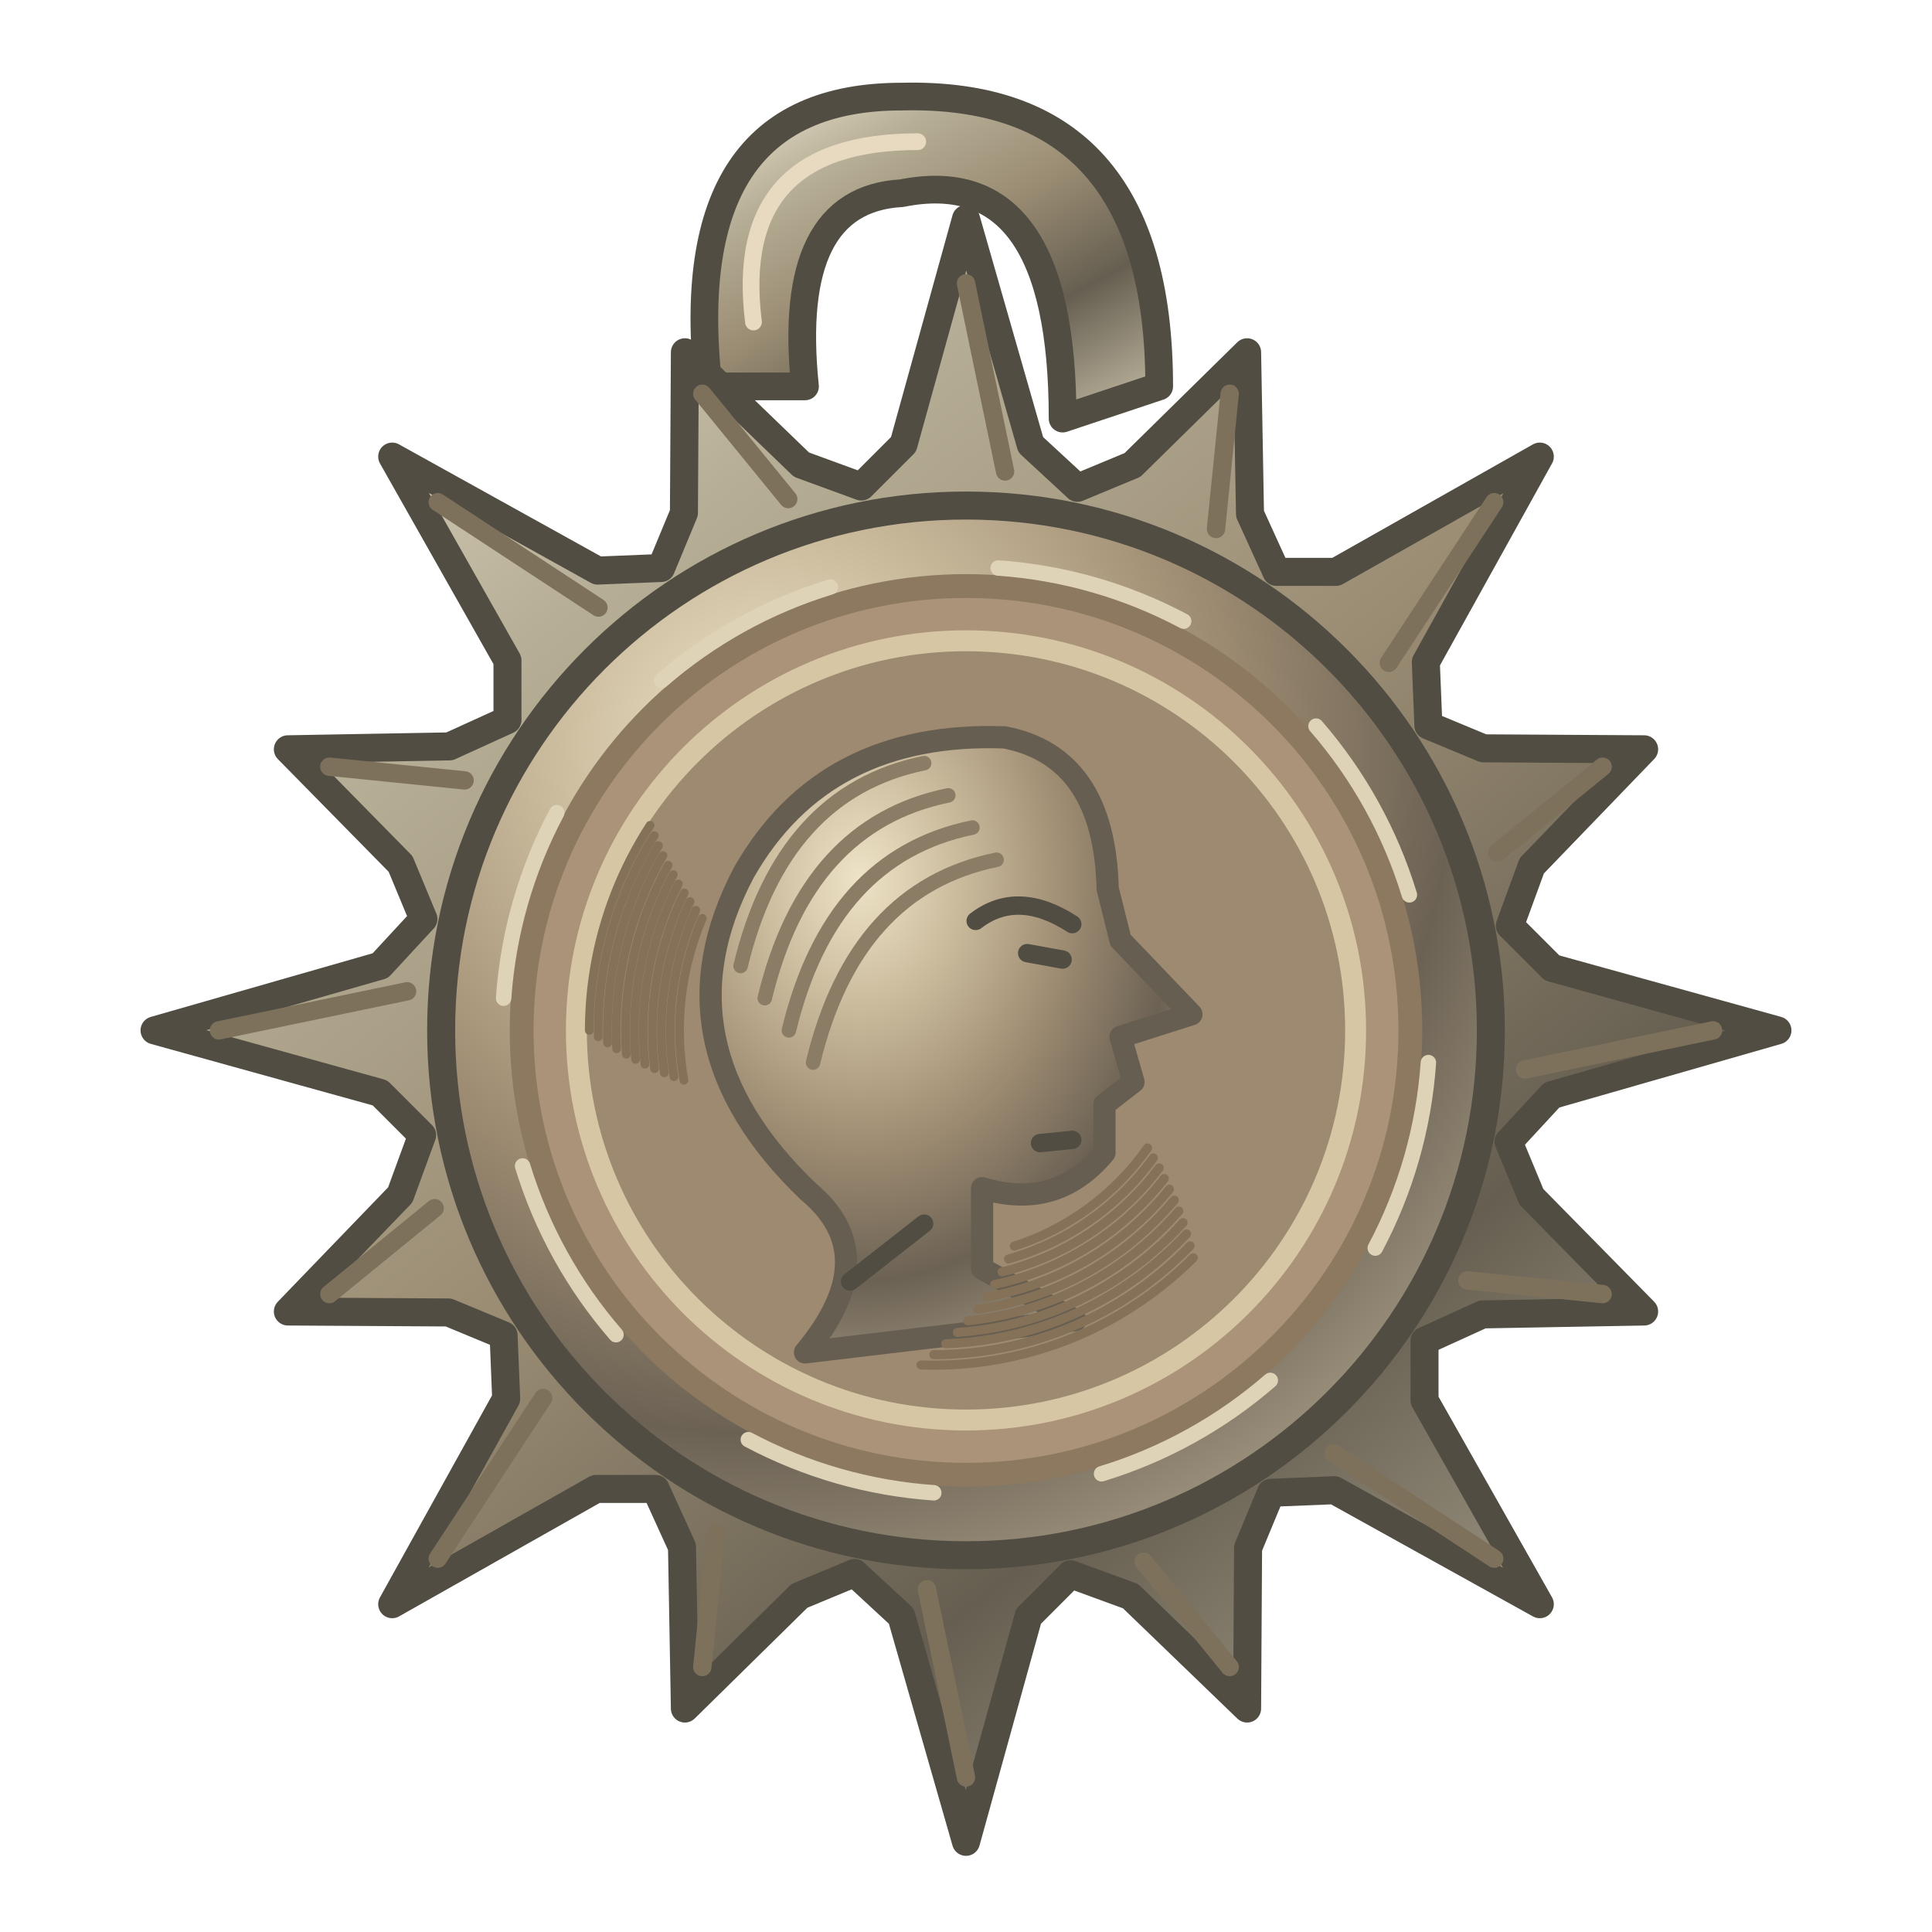
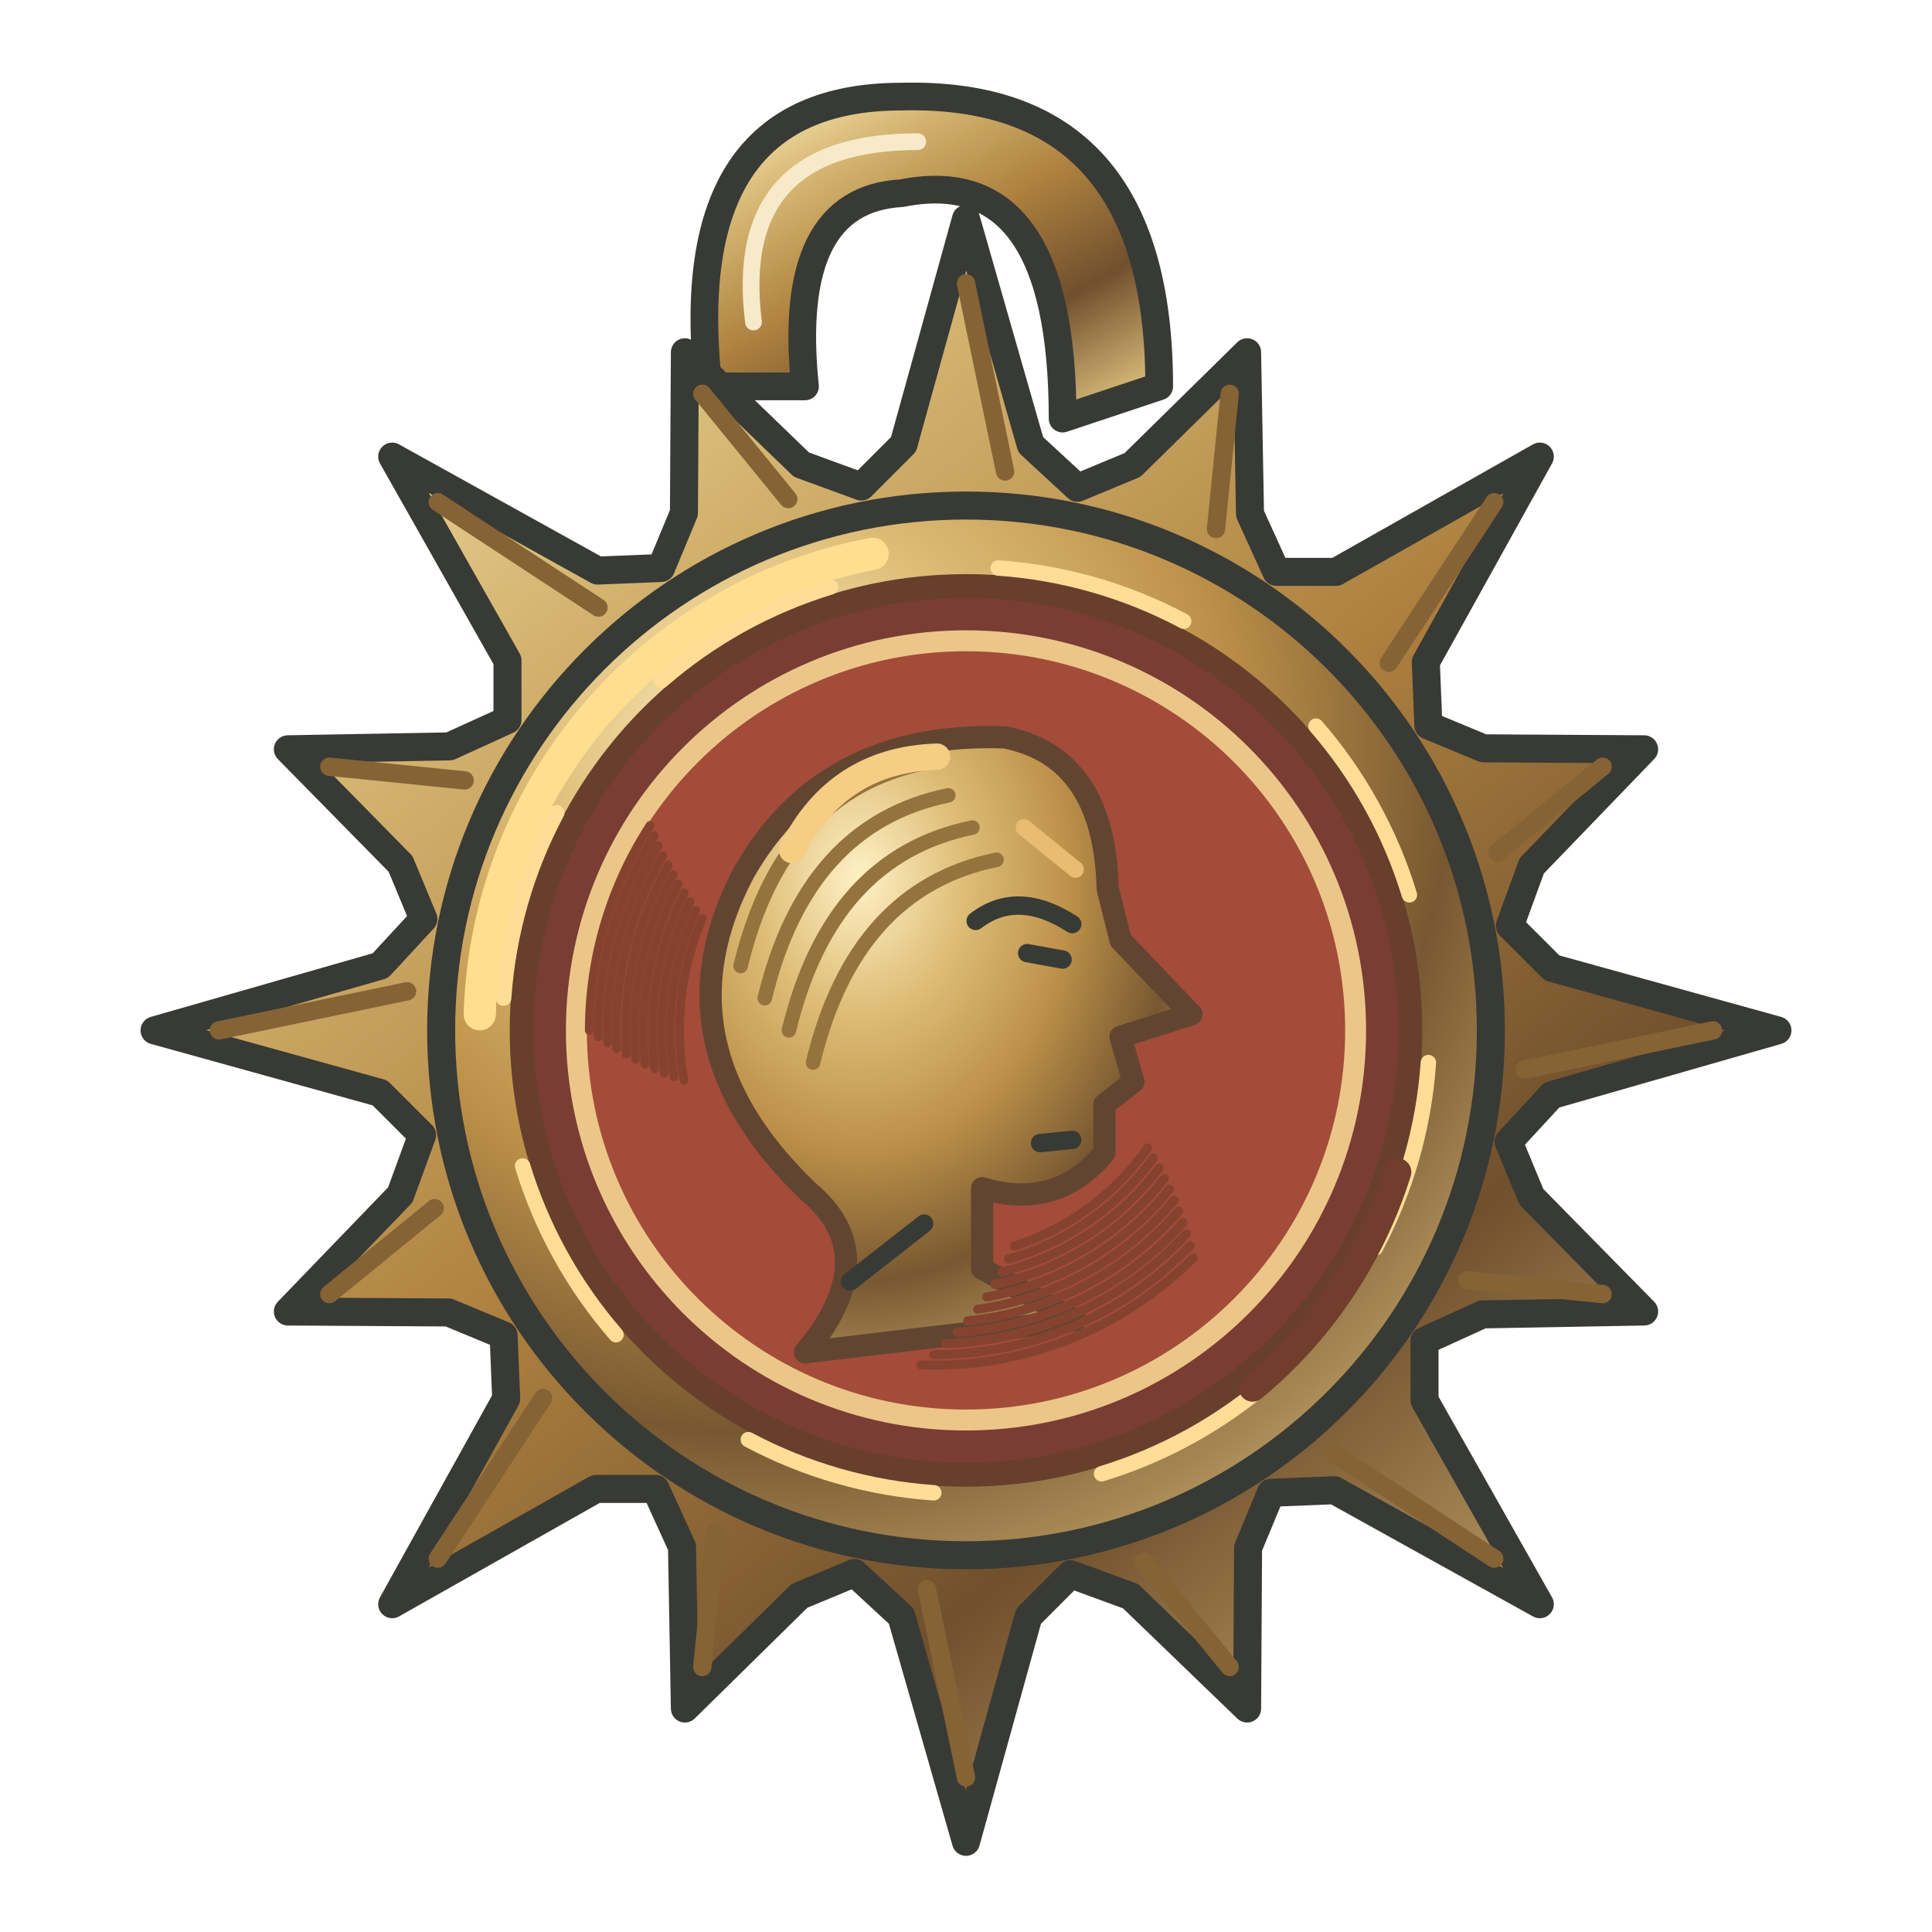
<svg xmlns="http://www.w3.org/2000/svg" width="60" height="60" viewBox="0 0 60 60">
  <defs>
    <linearGradient id="metal" x1="0.05" y1="0" x2="0.83" y2="1">
-       <stop offset="0.000" stop-color="#ebe3ce" />
-       <stop offset="0.250" stop-color="#b6ae96" />
-       <stop offset="0.500" stop-color="#9a8c73" />
-       <stop offset="0.750" stop-color="#665f51" />
-       <stop offset="1.000" stop-color="#b3aa95" />
+       <stop offset="0.000" stop-color="#fff0bd" />
+       <stop offset="0.250" stop-color="#d4b470" />
+       <stop offset="0.500" stop-color="#ad803f" />
+       <stop offset="0.750" stop-color="#70502d" />
+       <stop offset="1.000" stop-color="#d7bb79" />
    </linearGradient>
    <linearGradient id="iron" x1="0.05" y1="0" x2="0.83" y2="1">
-       <stop offset="0.000" stop-color="#f1ebd7" />
-       <stop offset="0.250" stop-color="#a8aea5" />
-       <stop offset="0.500" stop-color="#788480" />
-       <stop offset="0.750" stop-color="#aaa99b" />
-       <stop offset="1.000" stop-color="#777c74" />
+       <stop offset="0.000" stop-color="#f2f4e8" />
+       <stop offset="0.250" stop-color="#c1d0cb" />
+       <stop offset="0.500" stop-color="#738c93" />
+       <stop offset="0.750" stop-color="#acbab8" />
+       <stop offset="1.000" stop-color="#536b72" />
    </linearGradient>
    <radialGradient id="boss" cx="0.31" cy="0.23" r="0.87">
-       <stop offset="0.000" stop-color="#eee3c7" />
-       <stop offset="0.250" stop-color="#c9b99b" />
-       <stop offset="0.500" stop-color="#9e8c72" />
-       <stop offset="0.750" stop-color="#6c6254" />
-       <stop offset="1.000" stop-color="#a69b85" />
+       <stop offset="0.000" stop-color="#fff1c6" />
+       <stop offset="0.250" stop-color="#debd77" />
+       <stop offset="0.500" stop-color="#bd9149" />
+       <stop offset="0.750" stop-color="#785831" />
+       <stop offset="1.000" stop-color="#bfa167" />
    </radialGradient>
    <linearGradient id="timber" x1="0.05" y1="0" x2="0.83" y2="1">
-       <stop offset="0.000" stop-color="#c7ab83" />
-       <stop offset="0.250" stop-color="#b59873" />
-       <stop offset="0.500" stop-color="#988669" />
-       <stop offset="0.750" stop-color="#847359" />
-       <stop offset="1.000" stop-color="#aa9270" />
+       <stop offset="0.000" stop-color="#d39c68" />
+       <stop offset="0.250" stop-color="#ae7951" />
+       <stop offset="0.500" stop-color="#98613d" />
+       <stop offset="0.750" stop-color="#70492f" />
+       <stop offset="1.000" stop-color="#b48050" />
    </linearGradient>
    <linearGradient id="hide" x1="0.05" y1="0" x2="0.83" y2="1">
-       <stop offset="0.000" stop-color="#c1a58a" />
-       <stop offset="0.250" stop-color="#a68c72" />
-       <stop offset="0.500" stop-color="#93816b" />
-       <stop offset="0.750" stop-color="#766653" />
-       <stop offset="1.000" stop-color="#98856c" />
+       <stop offset="0.000" stop-color="#d09260" />
+       <stop offset="0.250" stop-color="#ae734a" />
+       <stop offset="0.500" stop-color="#915c3c" />
+       <stop offset="0.750" stop-color="#663f2e" />
+       <stop offset="1.000" stop-color="#9e6744" />
    </linearGradient>
    <linearGradient id="leather" x1="0.05" y1="0" x2="0.83" y2="1">
-       <stop offset="0.000" stop-color="#857360" />
-       <stop offset="0.333" stop-color="#a88c6e" />
-       <stop offset="0.667" stop-color="#867059" />
-       <stop offset="1.000" stop-color="#62574b" />
+       <stop offset="0.000" stop-color="#805142" />
+       <stop offset="0.333" stop-color="#b47953" />
+       <stop offset="0.667" stop-color="#854c39" />
+       <stop offset="1.000" stop-color="#54382d" />
    </linearGradient>
  </defs>
-   <path d="M22 12 Q21 3 28 3 36 2.8 36 12 L33 13 Q33 5 28 6 24.4 6.2 25 12Z" fill="url(#metal)" stroke="#514d43" stroke-width="0.86" stroke-linecap="round" stroke-linejoin="round" />
-   <path d="M23.4 10 Q22.7 4.4 28.5 4.4" fill="none" stroke="#e7dac0" stroke-width="0.52" stroke-linecap="round" stroke-linejoin="round" />
-   <path d="M46.89 28.75 L48.20 30.06 L55.20 32.00 L48.19 34.01 L46.85 35.46 L47.56 37.17 L51.06 40.73 L46.04 40.82 L44.24 41.64 L44.24 43.49 L47.82 49.82 L41.44 46.28 L39.47 46.36 L38.76 48.07 L38.73 53.06 L35.11 49.57 L33.25 48.89 L31.94 50.20 L30.00 57.20 L27.99 50.19 L26.54 48.85 L24.83 49.56 L21.27 53.06 L21.18 48.04 L20.36 46.24 L18.51 46.24 L12.18 49.82 L15.72 43.44 L15.64 41.47 L13.93 40.76 L8.94 40.73 L12.43 37.11 L13.11 35.25 L11.80 33.94 L4.80 32.00 L11.81 29.99 L13.15 28.54 L12.44 26.83 L8.94 23.27 L13.96 23.18 L15.76 22.36 L15.76 20.51 L12.18 14.18 L18.56 17.72 L20.53 17.64 L21.24 15.93 L21.27 10.94 L24.89 14.43 L26.75 15.11 L28.06 13.80 L30.00 6.80 L32.01 13.81 L33.46 15.15 L35.17 14.44 L38.73 10.94 L38.82 15.96 L39.64 17.76 L41.49 17.76 L47.82 14.18 L44.28 20.56 L44.36 22.53 L46.07 23.24 L51.06 23.27 L47.57 26.89 Z" fill="url(#metal)" stroke="#514d43" stroke-width="0.87" stroke-linecap="round" stroke-linejoin="round" />
-   <path d="M47.358 33.214 L53.2 32.0" fill="none" stroke="#7e715b" stroke-width="0.57" stroke-linecap="round" stroke-linejoin="round" />
-   <path d="M45.572 39.764 L49.771 40.189" fill="none" stroke="#7e715b" stroke-width="0.57" stroke-linecap="round" stroke-linejoin="round" />
-   <path d="M41.415 45.132 L46.405 48.405" fill="none" stroke="#7e715b" stroke-width="0.57" stroke-linecap="round" stroke-linejoin="round" />
-   <path d="M35.521 48.501 L38.189 51.771" fill="none" stroke="#7e715b" stroke-width="0.57" stroke-linecap="round" stroke-linejoin="round" />
-   <path d="M28.786 49.358 L30.0 55.2" fill="none" stroke="#7e715b" stroke-width="0.57" stroke-linecap="round" stroke-linejoin="round" />
-   <path d="M22.236 47.572 L21.811 51.771" fill="none" stroke="#7e715b" stroke-width="0.57" stroke-linecap="round" stroke-linejoin="round" />
-   <path d="M16.868 43.415 L13.595 48.405" fill="none" stroke="#7e715b" stroke-width="0.57" stroke-linecap="round" stroke-linejoin="round" />
-   <path d="M13.499 37.521 L10.229 40.189" fill="none" stroke="#7e715b" stroke-width="0.57" stroke-linecap="round" stroke-linejoin="round" />
-   <path d="M12.642 30.786 L6.8 32.0" fill="none" stroke="#7e715b" stroke-width="0.57" stroke-linecap="round" stroke-linejoin="round" />
-   <path d="M14.428 24.236 L10.229 23.811" fill="none" stroke="#7e715b" stroke-width="0.57" stroke-linecap="round" stroke-linejoin="round" />
-   <path d="M18.585 18.868 L13.595 15.595" fill="none" stroke="#7e715b" stroke-width="0.57" stroke-linecap="round" stroke-linejoin="round" />
-   <path d="M24.479 15.499 L21.811 12.229" fill="none" stroke="#7e715b" stroke-width="0.57" stroke-linecap="round" stroke-linejoin="round" />
-   <path d="M31.214 14.642 L30 8.8" fill="none" stroke="#7e715b" stroke-width="0.57" stroke-linecap="round" stroke-linejoin="round" />
-   <path d="M37.764 16.428 L38.189 12.229" fill="none" stroke="#7e715b" stroke-width="0.57" stroke-linecap="round" stroke-linejoin="round" />
-   <path d="M43.132 20.585 L46.405 15.595" fill="none" stroke="#7e715b" stroke-width="0.57" stroke-linecap="round" stroke-linejoin="round" />
-   <path d="M46.501 26.479 L49.771 23.811" fill="none" stroke="#7e715b" stroke-width="0.57" stroke-linecap="round" stroke-linejoin="round" />
-   <ellipse cx="30" cy="32" rx="16.3" ry="16.3" fill="url(#boss)" stroke="#514d43" stroke-width="0.87" />
-   <ellipse cx="30" cy="32" rx="13.8" ry="13.8" fill="#aa9379" stroke="#8c7960" stroke-width="0.74" />
-   <ellipse cx="30" cy="32" rx="12.1" ry="12.1" fill="#9e8971" stroke="#d7c6a4" stroke-width="0.65" />
-   <path d="M25 42 Q27.5 39 25.1 37 Q20.3 32.4 23.1 27.1 Q25.6 22.7 31.2 22.9 Q34.3 23.5 34.4 27.6 L34.8 29.2 37 31.5 34.8 32.2 35.2 33.6 34.3 34.3 34.3 35.8 Q32.8 37.6 30.5 36.9 L30.5 39.4 33.4 41Z" fill="url(#boss)" stroke="#665e50" stroke-width="0.69" stroke-linecap="round" stroke-linejoin="round" />
-   <path d="M23.0 30 q1.3 -5.4 5.7 -6.3" fill="none" stroke="#8a7c65" stroke-width="0.45" stroke-linecap="round" stroke-linejoin="round" />
-   <path d="M23.75 31 q1.3 -5.4 5.7 -6.3" fill="none" stroke="#8a7c65" stroke-width="0.45" stroke-linecap="round" stroke-linejoin="round" />
-   <path d="M24.5 32 q1.3 -5.4 5.7 -6.3" fill="none" stroke="#8a7c65" stroke-width="0.45" stroke-linecap="round" stroke-linejoin="round" />
-   <path d="M25.25 33 q1.3 -5.4 5.7 -6.3" fill="none" stroke="#8a7c65" stroke-width="0.45" stroke-linecap="round" stroke-linejoin="round" />
-   <path d="M30.3 28.6 q1.3 -1 3 .1 M31.9 29.6 l1.1 .2 M32.3 35.5 l1 -.1 M26.4 39.8 l2.3 -1.8" fill="none" stroke="#514d43" stroke-width="0.57" stroke-linecap="round" stroke-linejoin="round" />
-   <path d="M35.64 35.65 A8.10 8.10 0 0 1 31.50 38.70" fill="none" stroke="#847158" stroke-width="0.28" stroke-linecap="round" stroke-linejoin="round" />
-   <path d="M21.24 33.55 A8.90 8.90 0 0 1 21.81 28.52" fill="none" stroke="#847158" stroke-width="0.27" stroke-linecap="round" stroke-linejoin="round" />
-   <path d="M35.82 35.96 A8.43 8.43 0 0 1 31.32 39.10" fill="none" stroke="#847158" stroke-width="0.28" stroke-linecap="round" stroke-linejoin="round" />
-   <path d="M20.93 33.44 A9.18 9.18 0 0 1 21.61 28.27" fill="none" stroke="#847158" stroke-width="0.27" stroke-linecap="round" stroke-linejoin="round" />
-   <path d="M36.00 36.27 A8.76 8.76 0 0 1 31.12 39.50" fill="none" stroke="#847158" stroke-width="0.28" stroke-linecap="round" stroke-linejoin="round" />
-   <path d="M20.63 33.32 A9.46 9.46 0 0 1 21.43 28.00" fill="none" stroke="#847158" stroke-width="0.27" stroke-linecap="round" stroke-linejoin="round" />
-   <path d="M36.16 36.60 A9.09 9.09 0 0 1 30.89 39.89" fill="none" stroke="#847158" stroke-width="0.28" stroke-linecap="round" stroke-linejoin="round" />
-   <path d="M20.33 33.19 A9.74 9.74 0 0 1 21.25 27.73" fill="none" stroke="#847158" stroke-width="0.27" stroke-linecap="round" stroke-linejoin="round" />
-   <path d="M36.32 36.93 A9.42 9.42 0 0 1 30.64 40.28" fill="none" stroke="#847158" stroke-width="0.28" stroke-linecap="round" stroke-linejoin="round" />
-   <path d="M20.03 33.05 A10.02 10.02 0 0 1 21.07 27.45" fill="none" stroke="#847158" stroke-width="0.27" stroke-linecap="round" stroke-linejoin="round" />
-   <path d="M36.47 37.27 A9.75 9.75 0 0 1 30.36 40.66" fill="none" stroke="#847158" stroke-width="0.28" stroke-linecap="round" stroke-linejoin="round" />
-   <path d="M19.74 32.90 A10.30 10.30 0 0 1 20.91 27.16" fill="none" stroke="#847158" stroke-width="0.27" stroke-linecap="round" stroke-linejoin="round" />
-   <path d="M36.61 37.61 A10.08 10.08 0 0 1 30.05 41.02" fill="none" stroke="#847158" stroke-width="0.28" stroke-linecap="round" stroke-linejoin="round" />
-   <path d="M19.45 32.74 A10.58 10.58 0 0 1 20.75 26.87" fill="none" stroke="#847158" stroke-width="0.27" stroke-linecap="round" stroke-linejoin="round" />
-   <path d="M36.74 37.97 A10.41 10.41 0 0 1 29.73 41.38" fill="none" stroke="#847158" stroke-width="0.28" stroke-linecap="round" stroke-linejoin="round" />
-   <path d="M19.15 32.57 A10.86 10.86 0 0 1 20.59 26.57" fill="none" stroke="#847158" stroke-width="0.27" stroke-linecap="round" stroke-linejoin="round" />
-   <path d="M36.85 38.32 A10.74 10.74 0 0 1 29.37 41.73" fill="none" stroke="#847158" stroke-width="0.28" stroke-linecap="round" stroke-linejoin="round" />
-   <path d="M18.87 32.39 A11.14 11.14 0 0 1 20.45 26.26" fill="none" stroke="#847158" stroke-width="0.27" stroke-linecap="round" stroke-linejoin="round" />
-   <path d="M36.96 38.69 A11.07 11.07 0 0 1 29.00 42.07" fill="none" stroke="#847158" stroke-width="0.28" stroke-linecap="round" stroke-linejoin="round" />
-   <path d="M18.58 32.20 A11.42 11.42 0 0 1 20.32 25.95" fill="none" stroke="#847158" stroke-width="0.27" stroke-linecap="round" stroke-linejoin="round" />
-   <path d="M37.06 39.06 A11.40 11.40 0 0 1 28.60 42.39" fill="none" stroke="#847158" stroke-width="0.28" stroke-linecap="round" stroke-linejoin="round" />
-   <path d="M18.30 32.00 A11.70 11.70 0 0 1 20.19 25.63" fill="none" stroke="#847158" stroke-width="0.27" stroke-linecap="round" stroke-linejoin="round" />
-   <path d="M44.36 33.00 A14.40 14.40 0 0 1 42.71 38.76" fill="none" stroke="#ded3b7" stroke-width="0.48" stroke-linecap="round" stroke-linejoin="round" />
-   <path d="M39.45 42.87 A14.40 14.40 0 0 1 34.21 45.77" fill="none" stroke="#ded3b7" stroke-width="0.48" stroke-linecap="round" stroke-linejoin="round" />
-   <path d="M29.00 46.36 A14.40 14.40 0 0 1 23.24 44.71" fill="none" stroke="#ded3b7" stroke-width="0.48" stroke-linecap="round" stroke-linejoin="round" />
-   <path d="M19.13 41.45 A14.40 14.40 0 0 1 16.23 36.21" fill="none" stroke="#ded3b7" stroke-width="0.48" stroke-linecap="round" stroke-linejoin="round" />
-   <path d="M15.64 31.00 A14.40 14.40 0 0 1 17.29 25.24" fill="none" stroke="#ded3b7" stroke-width="0.48" stroke-linecap="round" stroke-linejoin="round" />
-   <path d="M20.55 21.13 A14.40 14.40 0 0 1 25.79 18.23" fill="none" stroke="#ded3b7" stroke-width="0.48" stroke-linecap="round" stroke-linejoin="round" />
-   <path d="M31.00 17.64 A14.40 14.40 0 0 1 36.76 19.29" fill="none" stroke="#ded3b7" stroke-width="0.48" stroke-linecap="round" stroke-linejoin="round" />
-   <path d="M40.87 22.55 A14.40 14.40 0 0 1 43.77 27.79" fill="none" stroke="#ded3b7" stroke-width="0.48" stroke-linecap="round" stroke-linejoin="round" />
+   <path d="M22 12 Q21 3 28 3 36 2.8 36 12 L33 13 Q33 5 28 6 24.4 6.2 25 12Z" fill="url(#metal)" stroke="#383a35" stroke-width="0.86" stroke-linecap="round" stroke-linejoin="round" />
+   <path d="M23.4 10 Q22.7 4.4 28.5 4.4" fill="none" stroke="#f7eacb" stroke-width="0.52" stroke-linecap="round" stroke-linejoin="round" />
+   <path d="M46.89 28.75 L48.20 30.06 L55.20 32.00 L48.19 34.01 L46.85 35.46 L47.56 37.17 L51.06 40.73 L46.04 40.82 L44.24 41.64 L44.24 43.49 L47.82 49.82 L41.44 46.28 L39.47 46.36 L38.76 48.07 L38.73 53.06 L35.11 49.57 L33.25 48.89 L31.94 50.20 L30.00 57.20 L27.99 50.19 L26.54 48.85 L24.83 49.56 L21.27 53.06 L21.18 48.04 L20.36 46.24 L18.51 46.24 L12.18 49.82 L15.72 43.44 L15.64 41.47 L13.93 40.76 L8.94 40.73 L12.43 37.11 L13.11 35.25 L11.80 33.94 L4.80 32.00 L11.81 29.99 L13.15 28.54 L12.44 26.83 L8.94 23.27 L13.96 23.18 L15.76 22.36 L15.76 20.51 L12.18 14.18 L18.56 17.72 L20.53 17.64 L21.24 15.93 L21.27 10.94 L24.89 14.43 L26.75 15.11 L28.06 13.80 L30.00 6.80 L32.01 13.81 L33.46 15.15 L35.17 14.44 L38.73 10.94 L38.82 15.96 L39.64 17.76 L41.49 17.76 L47.82 14.18 L44.28 20.56 L44.36 22.53 L46.07 23.24 L51.06 23.27 L47.57 26.89 Z" fill="url(#metal)" stroke="#383a35" stroke-width="0.87" stroke-linecap="round" stroke-linejoin="round" />
+   <path d="M47.358 33.214 L53.2 32.0" fill="none" stroke="#856335" stroke-width="0.57" stroke-linecap="round" stroke-linejoin="round" />
+   <path d="M45.572 39.764 L49.771 40.189" fill="none" stroke="#856335" stroke-width="0.57" stroke-linecap="round" stroke-linejoin="round" />
+   <path d="M41.415 45.132 L46.405 48.405" fill="none" stroke="#856335" stroke-width="0.57" stroke-linecap="round" stroke-linejoin="round" />
+   <path d="M35.521 48.501 L38.189 51.771" fill="none" stroke="#856335" stroke-width="0.57" stroke-linecap="round" stroke-linejoin="round" />
+   <path d="M28.786 49.358 L30.0 55.2" fill="none" stroke="#856335" stroke-width="0.57" stroke-linecap="round" stroke-linejoin="round" />
+   <path d="M22.236 47.572 L21.811 51.771" fill="none" stroke="#856335" stroke-width="0.57" stroke-linecap="round" stroke-linejoin="round" />
+   <path d="M16.868 43.415 L13.595 48.405" fill="none" stroke="#856335" stroke-width="0.57" stroke-linecap="round" stroke-linejoin="round" />
+   <path d="M13.499 37.521 L10.229 40.189" fill="none" stroke="#856335" stroke-width="0.57" stroke-linecap="round" stroke-linejoin="round" />
+   <path d="M12.642 30.786 L6.8 32.0" fill="none" stroke="#856335" stroke-width="0.57" stroke-linecap="round" stroke-linejoin="round" />
+   <path d="M14.428 24.236 L10.229 23.811" fill="none" stroke="#856335" stroke-width="0.57" stroke-linecap="round" stroke-linejoin="round" />
+   <path d="M18.585 18.868 L13.595 15.595" fill="none" stroke="#856335" stroke-width="0.57" stroke-linecap="round" stroke-linejoin="round" />
+   <path d="M24.479 15.499 L21.811 12.229" fill="none" stroke="#856335" stroke-width="0.57" stroke-linecap="round" stroke-linejoin="round" />
+   <path d="M31.214 14.642 L30 8.8" fill="none" stroke="#856335" stroke-width="0.57" stroke-linecap="round" stroke-linejoin="round" />
+   <path d="M37.764 16.428 L38.189 12.229" fill="none" stroke="#856335" stroke-width="0.57" stroke-linecap="round" stroke-linejoin="round" />
+   <path d="M43.132 20.585 L46.405 15.595" fill="none" stroke="#856335" stroke-width="0.57" stroke-linecap="round" stroke-linejoin="round" />
+   <path d="M46.501 26.479 L49.771 23.811" fill="none" stroke="#856335" stroke-width="0.57" stroke-linecap="round" stroke-linejoin="round" />
+   <ellipse cx="30" cy="32" rx="16.3" ry="16.3" fill="url(#boss)" stroke="#383a35" stroke-width="0.87" />
+   <ellipse cx="30" cy="32" rx="13.8" ry="13.8" fill="#793d33" stroke="#673f2c" stroke-width="0.74" />
+   <ellipse cx="30" cy="32" rx="12.1" ry="12.1" fill="#a34c39" stroke="#ecc689" stroke-width="0.65" />
+   <path d="M25 42 Q27.5 39 25.1 37 Q20.3 32.4 23.1 27.1 Q25.6 22.7 31.2 22.9 Q34.3 23.5 34.4 27.6 L34.8 29.2 37 31.5 34.8 32.2 35.2 33.6 34.3 34.3 34.3 35.8 Q32.8 37.6 30.5 36.9 L30.5 39.4 33.4 41Z" fill="url(#boss)" stroke="#624531" stroke-width="0.69" stroke-linecap="round" stroke-linejoin="round" />
+   <path d="M23.0 30 q1.3 -5.4 5.7 -6.3" fill="none" stroke="#94733d" stroke-width="0.45" stroke-linecap="round" stroke-linejoin="round" />
+   <path d="M23.75 31 q1.3 -5.4 5.7 -6.3" fill="none" stroke="#94733d" stroke-width="0.45" stroke-linecap="round" stroke-linejoin="round" />
+   <path d="M24.5 32 q1.3 -5.4 5.7 -6.3" fill="none" stroke="#94733d" stroke-width="0.45" stroke-linecap="round" stroke-linejoin="round" />
+   <path d="M25.25 33 q1.3 -5.4 5.7 -6.3" fill="none" stroke="#94733d" stroke-width="0.45" stroke-linecap="round" stroke-linejoin="round" />
+   <path d="M30.3 28.6 q1.3 -1 3 .1 M31.9 29.6 l1.1 .2 M32.3 35.5 l1 -.1 M26.4 39.8 l2.3 -1.8" fill="none" stroke="#383a35" stroke-width="0.57" stroke-linecap="round" stroke-linejoin="round" />
+   <path d="M35.64 35.65 A8.10 8.10 0 0 1 31.50 38.70" fill="none" stroke="#85432f" stroke-width="0.28" stroke-linecap="round" stroke-linejoin="round" />
+   <path d="M21.24 33.55 A8.90 8.90 0 0 1 21.81 28.52" fill="none" stroke="#85432f" stroke-width="0.27" stroke-linecap="round" stroke-linejoin="round" />
+   <path d="M35.82 35.96 A8.43 8.43 0 0 1 31.32 39.10" fill="none" stroke="#85432f" stroke-width="0.28" stroke-linecap="round" stroke-linejoin="round" />
+   <path d="M20.93 33.44 A9.18 9.18 0 0 1 21.61 28.27" fill="none" stroke="#85432f" stroke-width="0.27" stroke-linecap="round" stroke-linejoin="round" />
+   <path d="M36.00 36.27 A8.76 8.76 0 0 1 31.12 39.50" fill="none" stroke="#85432f" stroke-width="0.28" stroke-linecap="round" stroke-linejoin="round" />
+   <path d="M20.63 33.32 A9.46 9.46 0 0 1 21.43 28.00" fill="none" stroke="#85432f" stroke-width="0.27" stroke-linecap="round" stroke-linejoin="round" />
+   <path d="M36.16 36.60 A9.09 9.09 0 0 1 30.89 39.89" fill="none" stroke="#85432f" stroke-width="0.28" stroke-linecap="round" stroke-linejoin="round" />
+   <path d="M20.33 33.19 A9.74 9.74 0 0 1 21.25 27.73" fill="none" stroke="#85432f" stroke-width="0.27" stroke-linecap="round" stroke-linejoin="round" />
+   <path d="M36.32 36.93 A9.42 9.42 0 0 1 30.64 40.28" fill="none" stroke="#85432f" stroke-width="0.28" stroke-linecap="round" stroke-linejoin="round" />
+   <path d="M20.03 33.05 A10.02 10.02 0 0 1 21.07 27.45" fill="none" stroke="#85432f" stroke-width="0.27" stroke-linecap="round" stroke-linejoin="round" />
+   <path d="M36.47 37.27 A9.75 9.75 0 0 1 30.36 40.66" fill="none" stroke="#85432f" stroke-width="0.28" stroke-linecap="round" stroke-linejoin="round" />
+   <path d="M19.74 32.90 A10.30 10.30 0 0 1 20.91 27.16" fill="none" stroke="#85432f" stroke-width="0.27" stroke-linecap="round" stroke-linejoin="round" />
+   <path d="M36.61 37.61 A10.08 10.08 0 0 1 30.05 41.02" fill="none" stroke="#85432f" stroke-width="0.28" stroke-linecap="round" stroke-linejoin="round" />
+   <path d="M19.45 32.74 A10.58 10.58 0 0 1 20.75 26.87" fill="none" stroke="#85432f" stroke-width="0.27" stroke-linecap="round" stroke-linejoin="round" />
+   <path d="M36.74 37.97 A10.41 10.41 0 0 1 29.73 41.38" fill="none" stroke="#85432f" stroke-width="0.28" stroke-linecap="round" stroke-linejoin="round" />
+   <path d="M19.15 32.57 A10.86 10.86 0 0 1 20.59 26.57" fill="none" stroke="#85432f" stroke-width="0.27" stroke-linecap="round" stroke-linejoin="round" />
+   <path d="M36.85 38.32 A10.74 10.74 0 0 1 29.37 41.73" fill="none" stroke="#85432f" stroke-width="0.28" stroke-linecap="round" stroke-linejoin="round" />
+   <path d="M18.87 32.39 A11.14 11.14 0 0 1 20.45 26.26" fill="none" stroke="#85432f" stroke-width="0.27" stroke-linecap="round" stroke-linejoin="round" />
+   <path d="M36.96 38.69 A11.07 11.07 0 0 1 29.00 42.07" fill="none" stroke="#85432f" stroke-width="0.28" stroke-linecap="round" stroke-linejoin="round" />
+   <path d="M18.58 32.20 A11.42 11.42 0 0 1 20.32 25.95" fill="none" stroke="#85432f" stroke-width="0.27" stroke-linecap="round" stroke-linejoin="round" />
+   <path d="M37.06 39.06 A11.40 11.40 0 0 1 28.60 42.39" fill="none" stroke="#85432f" stroke-width="0.28" stroke-linecap="round" stroke-linejoin="round" />
+   <path d="M18.30 32.00 A11.70 11.70 0 0 1 20.19 25.63" fill="none" stroke="#85432f" stroke-width="0.27" stroke-linecap="round" stroke-linejoin="round" />
+   <path d="M44.36 33.00 A14.40 14.40 0 0 1 42.71 38.76" fill="none" stroke="#ffdd97" stroke-width="0.48" stroke-linecap="round" stroke-linejoin="round" />
+   <path d="M39.45 42.87 A14.40 14.40 0 0 1 34.21 45.77" fill="none" stroke="#ffdd97" stroke-width="0.48" stroke-linecap="round" stroke-linejoin="round" />
+   <path d="M29.00 46.36 A14.40 14.40 0 0 1 23.24 44.71" fill="none" stroke="#ffdd97" stroke-width="0.48" stroke-linecap="round" stroke-linejoin="round" />
+   <path d="M19.13 41.45 A14.40 14.40 0 0 1 16.23 36.21" fill="none" stroke="#ffdd97" stroke-width="0.48" stroke-linecap="round" stroke-linejoin="round" />
+   <path d="M15.64 31.00 A14.40 14.40 0 0 1 17.29 25.24" fill="none" stroke="#ffdd97" stroke-width="0.48" stroke-linecap="round" stroke-linejoin="round" />
+   <path d="M20.55 21.13 A14.40 14.40 0 0 1 25.79 18.23" fill="none" stroke="#ffdd97" stroke-width="0.48" stroke-linecap="round" stroke-linejoin="round" />
+   <path d="M31.00 17.64 A14.40 14.40 0 0 1 36.76 19.29" fill="none" stroke="#ffdd97" stroke-width="0.48" stroke-linecap="round" stroke-linejoin="round" />
+   <path d="M40.87 22.55 A14.40 14.40 0 0 1 43.77 27.79" fill="none" stroke="#ffdd97" stroke-width="0.48" stroke-linecap="round" stroke-linejoin="round" />
+   <path d="M14.9 31.5 A15 15 0 0 1 27.1 17.2" fill="none" stroke="#ffdf8f" stroke-width="1" stroke-linejoin="round" stroke-linecap="round" />
+   <path d="M38.9 43.1 A14.2 14.2 0 0 0 43.4 36.4" fill="none" stroke="#713d2c" stroke-width="0.86" stroke-linejoin="round" stroke-linecap="round" />
+   <path d="M24.6 26.4 Q26 23.6 29.1 23.5" fill="none" stroke="#f5cd83" stroke-width="0.82" stroke-linejoin="round" stroke-linecap="round" />
+   <path d="M31.8 25.7 l1.6 1.3" fill="none" stroke="#e9bc73" stroke-width="0.52" stroke-linejoin="round" stroke-linecap="round" />
</svg>
